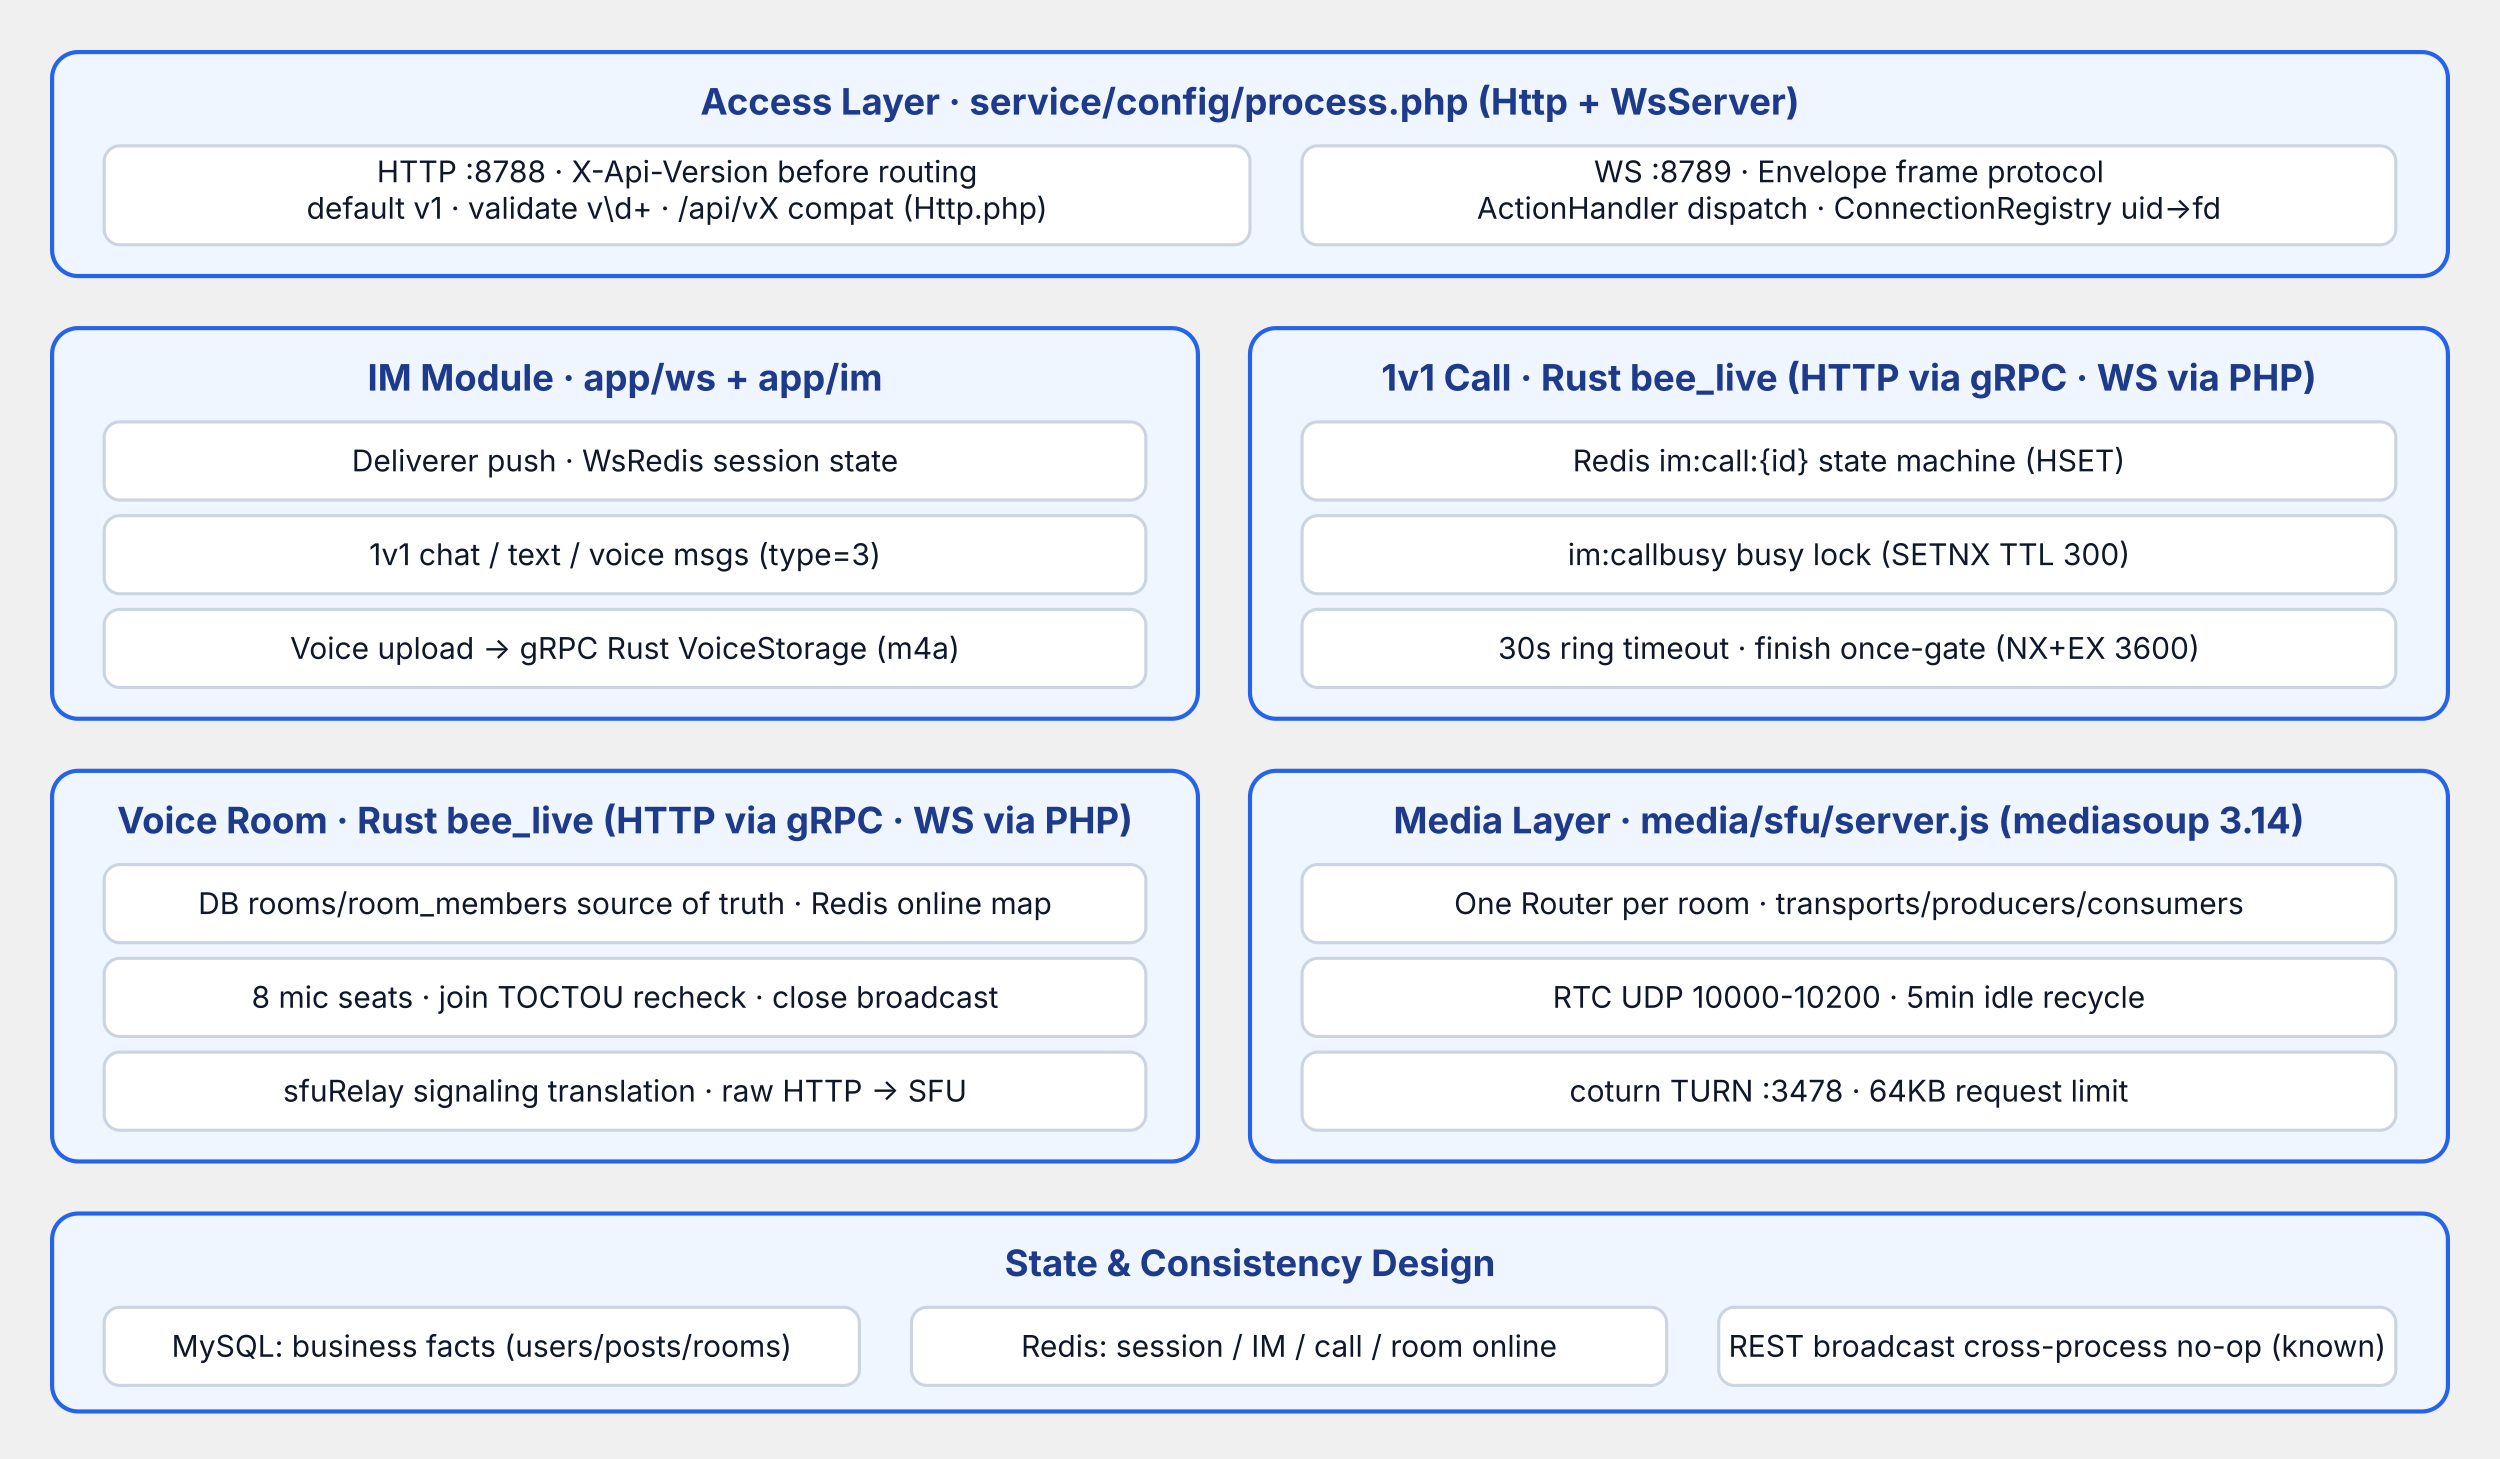
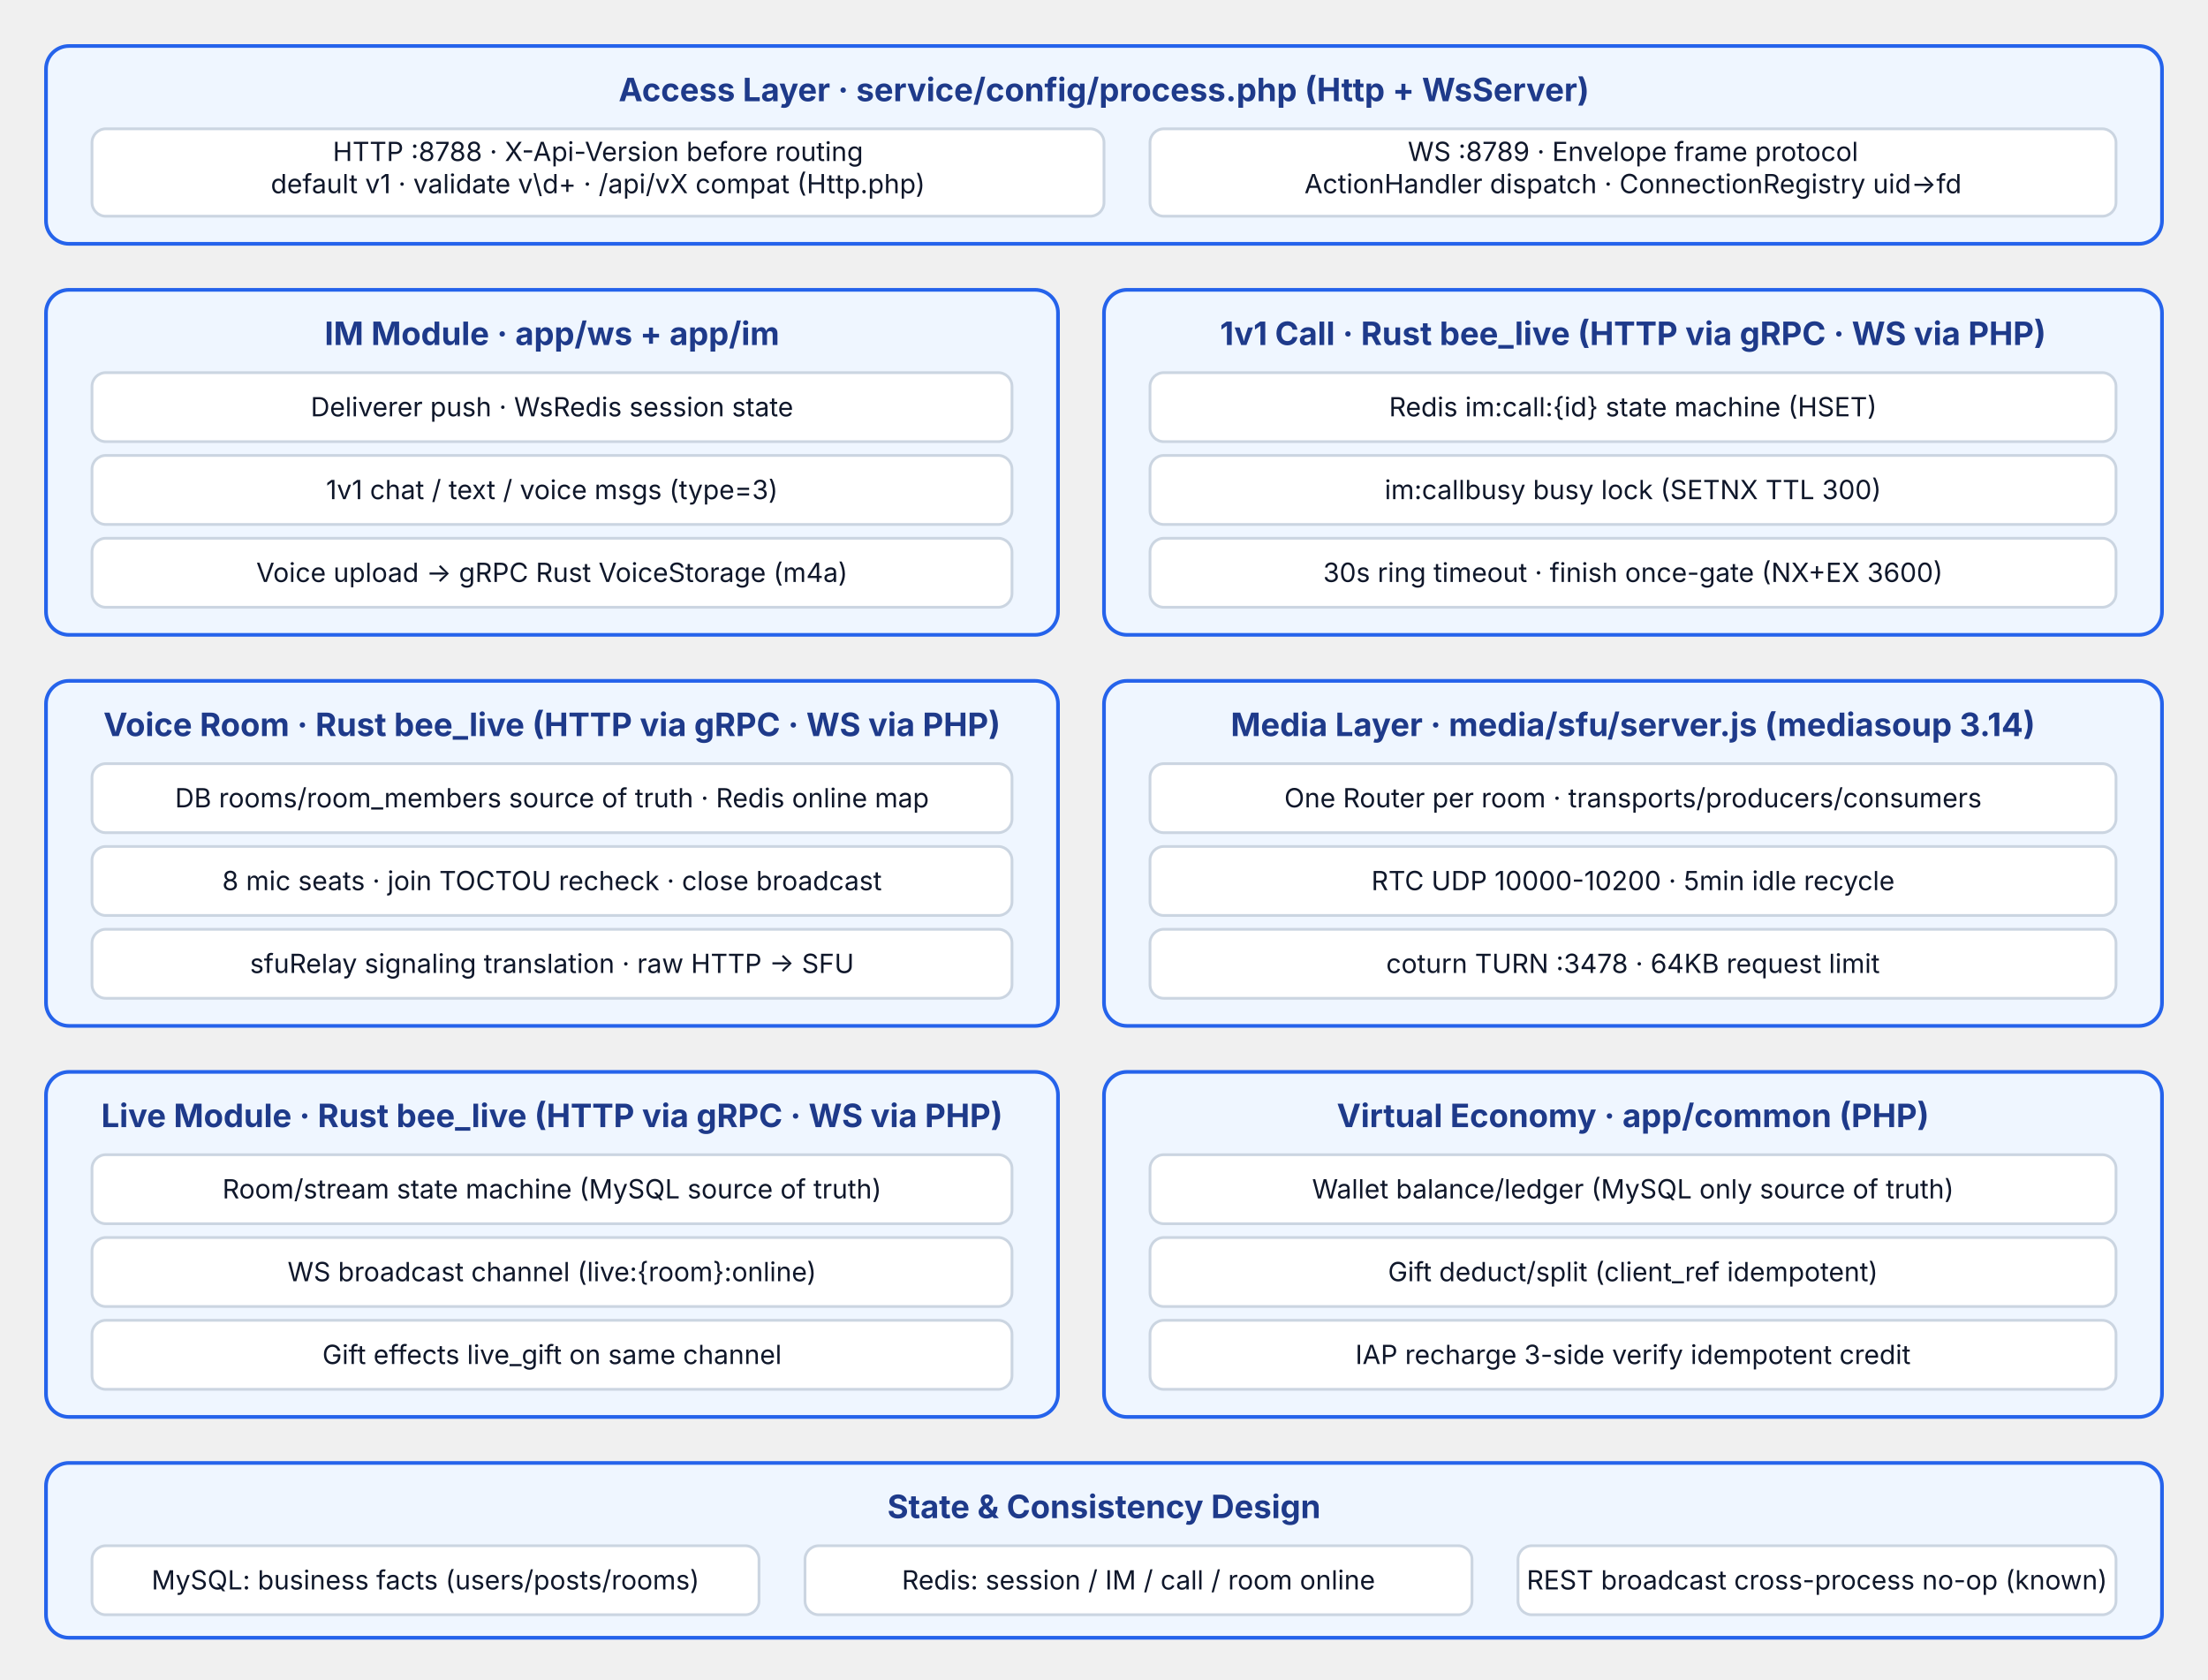
- <svg xmlns="http://www.w3.org/2000/svg" viewBox="0 0 960 560" width="100%" font-family="system-ui, -apple-system, 'Segoe UI', 'PingFang SC', 'Microsoft YaHei', sans-serif">
+ <svg xmlns="http://www.w3.org/2000/svg" viewBox="0 0 960 730" width="100%" font-family="system-ui, -apple-system, 'Segoe UI', 'PingFang SC', 'Microsoft YaHei', sans-serif">
  <style>
    .mod  { fill: #eff6ff; stroke: #2563eb; stroke-width: 1.6; rx: 10 }
    .it   { fill: #ffffff; stroke: #cbd5e1; stroke-width: 1.2; rx: 6 }
    .tm   { font-size: 14px; font-weight: 700; fill: #1e3a8a; text-anchor: middle }
    .t    { font-size: 11.5px; fill: #0f172a; text-anchor: middle }
  </style>
  <rect class="mod" x="20" y="20" width="920" height="86" />
  <text class="tm" x="480" y="44">Access Layer · service/config/process.php (Http + WsServer)</text>
  <rect class="it" x="40" y="56" width="440" height="38" />
  <text class="t" x="260" y="70">HTTP :8788 · X-Api-Version before routing</text>
  <text class="t" x="260" y="84" font-size="10" fill="#64748b">default v1 · validate v\d+ · /api/vX compat (Http.php)</text>
  <rect class="it" x="500" y="56" width="420" height="38" />
  <text class="t" x="710" y="70">WS :8789 · Envelope frame protocol</text>
  <text class="t" x="710" y="84" font-size="10" fill="#64748b">ActionHandler dispatch · ConnectionRegistry uid→fd</text>
  <rect class="mod" x="20" y="126" width="440" height="150" />
  <text class="tm" x="240" y="150">IM Module · app/ws + app/im</text>
  <rect class="it" x="40" y="162" width="400" height="30" />
  <text class="t" x="240" y="181">Deliverer push · WsRedis session state</text>
  <rect class="it" x="40" y="198" width="400" height="30" />
  <text class="t" x="240" y="217">1v1 chat / text / voice msgs (type=3)</text>
  <rect class="it" x="40" y="234" width="400" height="30" />
  <text class="t" x="240" y="253">Voice upload → gRPC Rust VoiceStorage (m4a)</text>
  <rect class="mod" x="480" y="126" width="460" height="150" />
  <text class="tm" x="710" y="150">1v1 Call · Rust bee_live (HTTP via gRPC · WS via PHP)</text>
  <rect class="it" x="500" y="162" width="420" height="30" />
  <text class="t" x="710" y="181">Redis im:call:{id} state machine (HSET)</text>
  <rect class="it" x="500" y="198" width="420" height="30" />
  <text class="t" x="710" y="217">im:callbusy busy lock (SETNX TTL 300)</text>
  <rect class="it" x="500" y="234" width="420" height="30" />
  <text class="t" x="710" y="253">30s ring timeout · finish once-gate (NX+EX 3600)</text>
  <rect class="mod" x="20" y="296" width="440" height="150" />
  <text class="tm" x="240" y="320">Voice Room · Rust bee_live (HTTP via gRPC · WS via PHP)</text>
  <rect class="it" x="40" y="332" width="400" height="30" />
  <text class="t" x="240" y="351">DB rooms/room_members source of truth · Redis online map</text>
  <rect class="it" x="40" y="368" width="400" height="30" />
  <text class="t" x="240" y="387">8 mic seats · join TOCTOU recheck · close broadcast</text>
  <rect class="it" x="40" y="404" width="400" height="30" />
  <text class="t" x="240" y="423">sfuRelay signaling translation · raw HTTP → SFU</text>
  <rect class="mod" x="480" y="296" width="460" height="150" />
  <text class="tm" x="710" y="320">Media Layer · media/sfu/server.js (mediasoup 3.14)</text>
  <rect class="it" x="500" y="332" width="420" height="30" />
  <text class="t" x="710" y="351">One Router per room · transports/producers/consumers</text>
  <rect class="it" x="500" y="368" width="420" height="30" />
  <text class="t" x="710" y="387">RTC UDP 10000-10200 · 5min idle recycle</text>
  <rect class="it" x="500" y="404" width="420" height="30" />
  <text class="t" x="710" y="423">coturn TURN :3478 · 64KB request limit</text>
-   <rect class="mod" x="20" y="466" width="920" height="76" />
-   <text class="tm" x="480" y="490">State &amp; Consistency Design</text>
-   <rect class="it" x="40" y="502" width="290" height="30" />
-   <text class="t" x="185" y="521">MySQL: business facts (users/posts/rooms)</text>
-   <rect class="it" x="350" y="502" width="290" height="30" />
-   <text class="t" x="495" y="521">Redis: session / IM / call / room online</text>
-   <rect class="it" x="660" y="502" width="260" height="30" />
-   <text class="t" x="790" y="521">REST broadcast cross-process no-op (known)</text>
+   <rect class="mod" x="20" y="466" width="440" height="150" />
+   <text class="tm" x="240" y="490">Live Module · Rust bee_live (HTTP via gRPC · WS via PHP)</text>
+   <rect class="it" x="40" y="502" width="400" height="30" />
+   <text class="t" x="240" y="521">Room/stream state machine (MySQL source of truth)</text>
+   <rect class="it" x="40" y="538" width="400" height="30" />
+   <text class="t" x="240" y="557">WS broadcast channel (live:{room}:online)</text>
+   <rect class="it" x="40" y="574" width="400" height="30" />
+   <text class="t" x="240" y="593">Gift effects live_gift on same channel</text>
+   <rect class="mod" x="480" y="466" width="460" height="150" />
+   <text class="tm" x="710" y="490">Virtual Economy · app/common (PHP)</text>
+   <rect class="it" x="500" y="502" width="420" height="30" />
+   <text class="t" x="710" y="521">Wallet balance/ledger (MySQL only source of truth)</text>
+   <rect class="it" x="500" y="538" width="420" height="30" />
+   <text class="t" x="710" y="557">Gift deduct/split (client_ref idempotent)</text>
+   <rect class="it" x="500" y="574" width="420" height="30" />
+   <text class="t" x="710" y="593">IAP recharge 3-side verify idempotent credit</text>
+   <rect class="mod" x="20" y="636" width="920" height="76" />
+   <text class="tm" x="480" y="660">State &amp; Consistency Design</text>
+   <rect class="it" x="40" y="672" width="290" height="30" />
+   <text class="t" x="185" y="691">MySQL: business facts (users/posts/rooms)</text>
+   <rect class="it" x="350" y="672" width="290" height="30" />
+   <text class="t" x="495" y="691">Redis: session / IM / call / room online</text>
+   <rect class="it" x="660" y="672" width="260" height="30" />
+   <text class="t" x="790" y="691">REST broadcast cross-process no-op (known)</text>
</svg>
